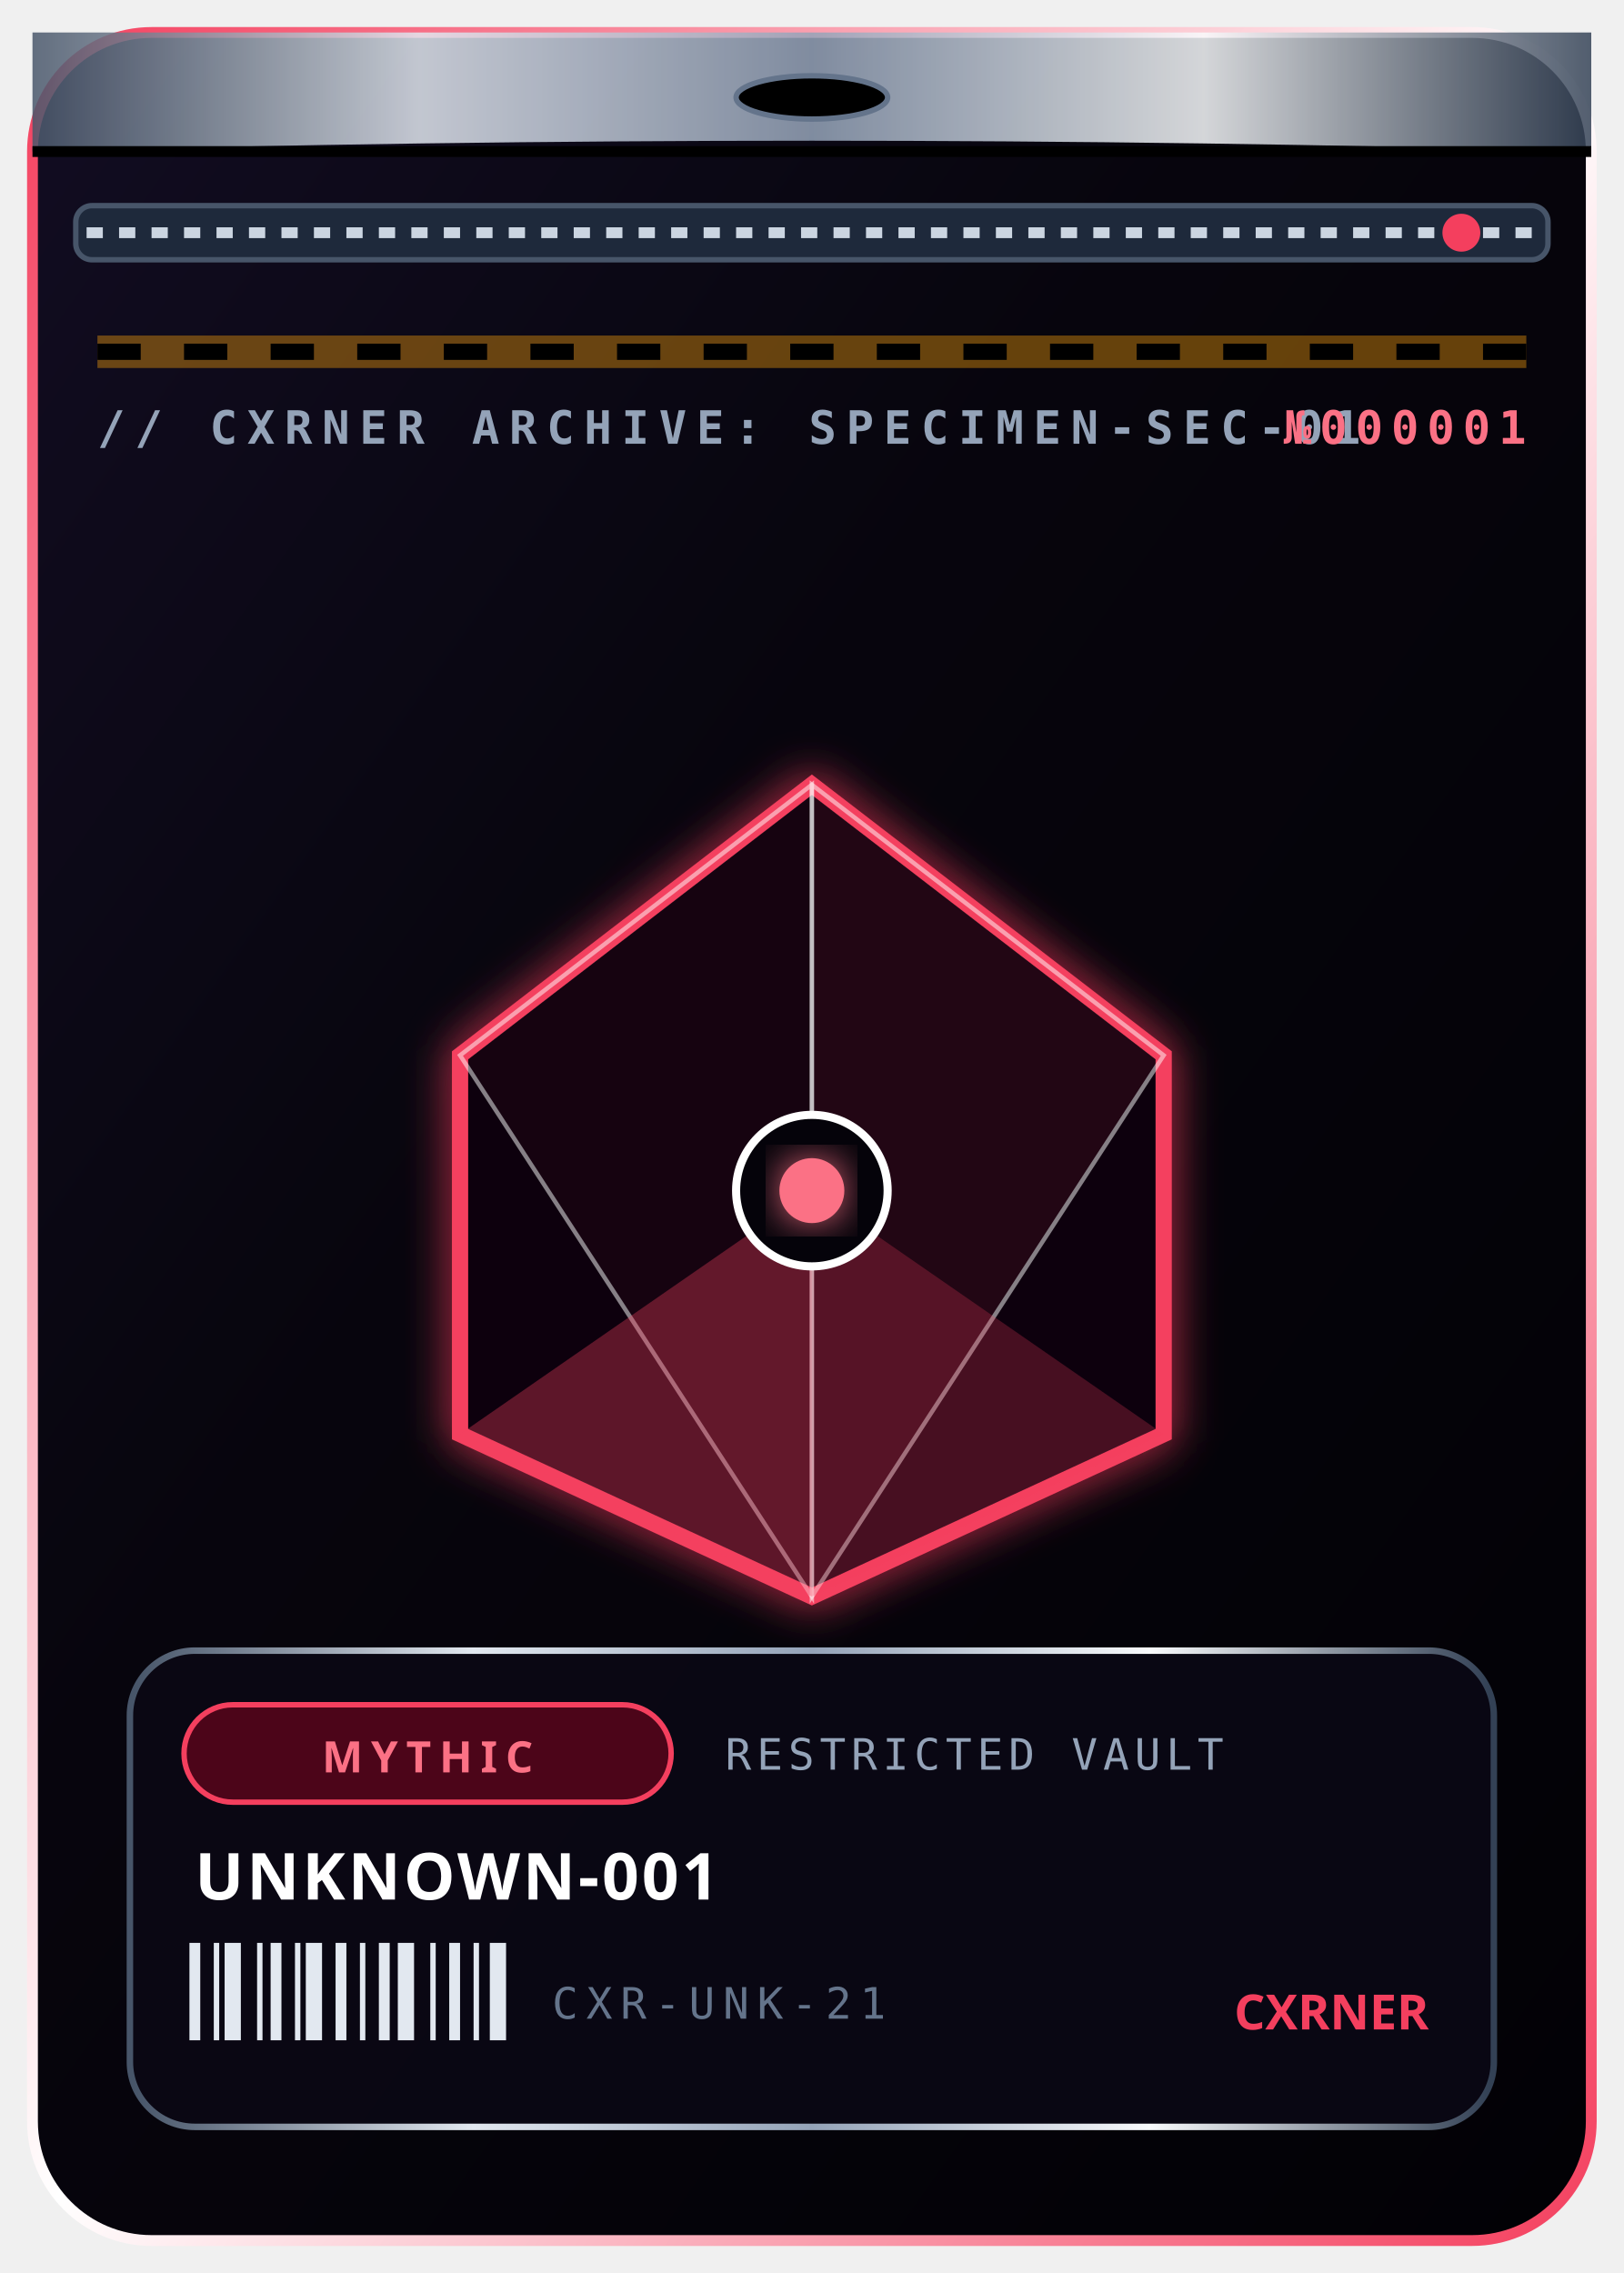
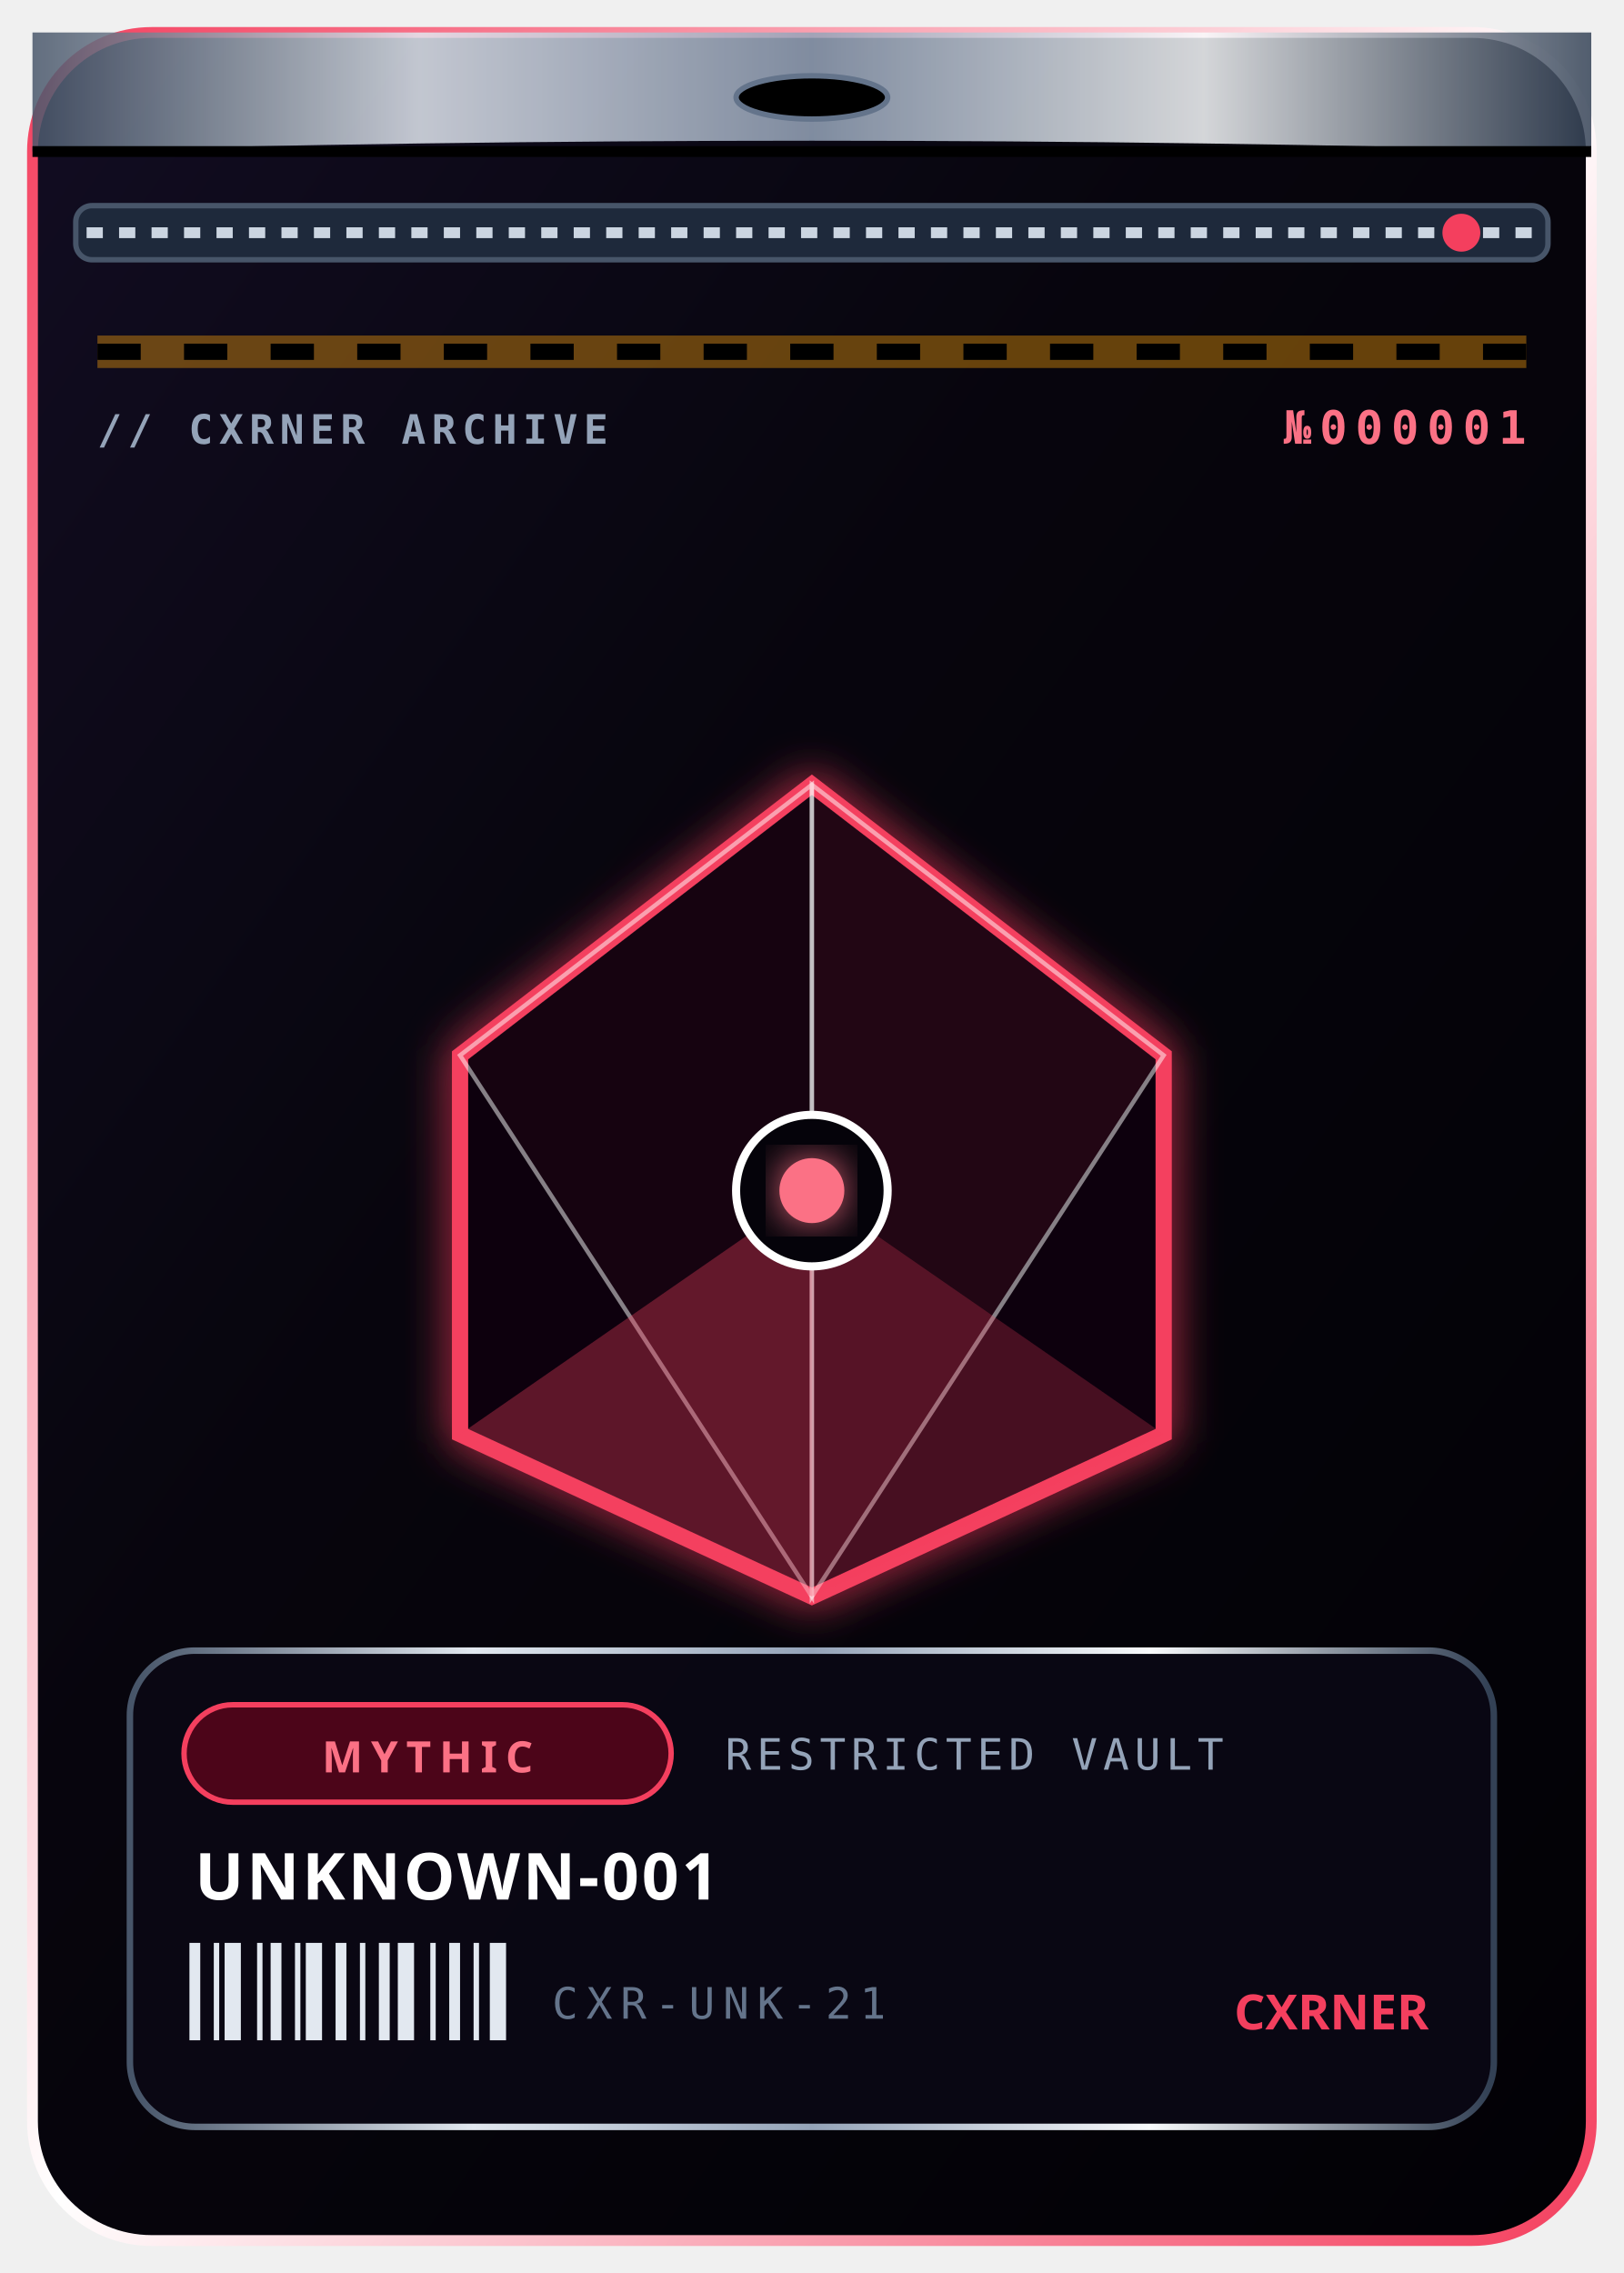
- <svg xmlns="http://www.w3.org/2000/svg" viewBox="0 0 300 420" width="100%" height="100%">
+ <svg xmlns="http://www.w3.org/2000/svg" viewBox="0 0 300 420" width="300" height="420">
  <defs>
    <filter id="glow" x="-20%" y="-20%" width="140%" height="140%">
      <feGaussianBlur stdDeviation="4" result="blur" />
      <feComposite in="SourceGraphic" in2="blur" operator="over" />
    </filter>
    <linearGradient id="bg_grad" x1="0%" y1="0%" x2="100%" y2="100%">
      <stop offset="0%" stop-color="#120D22" />
      <stop offset="40%" stop-color="#07050D" />
      <stop offset="100%" stop-color="#020105" />
    </linearGradient>
    <linearGradient id="foil_metal" x1="0%" y1="0%" x2="100%" y2="0%">
      <stop offset="0%" stop-color="#475569" />
      <stop offset="25%" stop-color="#E2E8F0" />
      <stop offset="50%" stop-color="#94A3B8" />
      <stop offset="75%" stop-color="#F8FAFC" />
      <stop offset="100%" stop-color="#334155" />
    </linearGradient>
    <linearGradient id="rarity_border" x1="0%" y1="0%" x2="100%" y2="100%">
      <stop offset="0%" stop-color="#F43F5E" />
      <stop offset="50%" stop-color="#FFFFFF" />
      <stop offset="100%" stop-color="#F43F5E" />
    </linearGradient>
  </defs>
  <rect x="6" y="6" width="288" height="408" rx="22" fill="url(#bg_grad)" stroke="url(#rarity_border)" stroke-width="2" />
  <path d="M 6 28 Q 150 24 294 28 L 294 6 Q 150 6 6 6 Z" fill="url(#foil_metal)" opacity="0.85" />
  <line x1="6" y1="28" x2="294" y2="28" stroke="#000000" stroke-width="2" />
  <ellipse cx="150" cy="18" rx="14" ry="4" fill="#000000" stroke="#64748B" stroke-width="1" />
  <rect x="14" y="38" width="272" height="10" rx="3" fill="#1E293B" stroke="#475569" stroke-width="1" />
  <line x1="16" y1="43" x2="284" y2="43" stroke="#CBD5E1" stroke-width="2" stroke-dasharray="3,3" />
  <circle cx="270" cy="43" r="3.5" fill="#F43F5E" />
  <g transform="translate(18, 62)">
    <rect x="0" y="0" width="264" height="6" fill="#F59E0B" opacity="0.4" />
    <line x1="0" y1="3" x2="264" y2="3" stroke="#000000" stroke-width="3" stroke-dasharray="8,8" />
-     <text x="0" y="20" font-family="'Space Grotesk', monospace" font-size="8.5" font-weight="700" fill="#94A3B8" letter-spacing="1.8">
-       // CXRNER ARCHIVE: SPECIMEN-SEC-01
+     <text x="0" y="20" font-family="'Space Grotesk', monospace" font-size="7.5" font-weight="700" fill="#94A3B8" letter-spacing="1.1">
+       // CXRNER ARCHIVE
    </text>
    <text x="264" y="20" font-family="'Space Grotesk', monospace" font-size="8.5" font-weight="700" fill="#FB7185" letter-spacing="1.5" text-anchor="end">
      №000001
    </text>
  </g>
  <g transform="translate(150, 220)">
    <polygon points="0,-75 65,-25 65,45 0,75 -65,45 -65,-25" fill="#090611" stroke="#F43F5E" stroke-width="3" filter="url(#glow)" />
    <polygon points="0,-75 0,75 65,-25" fill="#F43F5E" fill-opacity="0.18" stroke="#FFFFFF" stroke-width="0.8" opacity="0.5" />
    <polygon points="0,-75 0,75 -65,-25" fill="#F43F5E" fill-opacity="0.08" stroke="#FFFFFF" stroke-width="0.8" opacity="0.5" />
    <polygon points="0,0 65,45 0,75" fill="#F43F5E" fill-opacity="0.25" />
    <polygon points="0,0 -65,45 0,75" fill="#F43F5E" fill-opacity="0.35" />
    <circle cx="0" cy="0" r="14" fill="#05030A" stroke="#FFFFFF" stroke-width="1.5" />
    <circle cx="0" cy="0" r="6" fill="#FB7185" filter="url(#glow)" />
  </g>
  <g transform="translate(24, 305)">
    <rect x="0" y="0" width="252" height="88" rx="12" fill="#0A0814" fill-opacity="0.9" stroke="url(#foil_metal)" stroke-width="1.2" />
    <rect x="10" y="10" width="90" height="18" rx="9" fill="#4C0519" stroke="#F43F5E" stroke-width="1" />
    <text x="55" y="22.5" font-family="'Unbounded', sans-serif" font-weight="800" font-size="8" fill="#FB7185" letter-spacing="1.5" text-anchor="middle">
      MYTHIC
    </text>
    <text x="110" y="22" font-family="'Space Grotesk', monospace" font-size="8" fill="#94A3B8" letter-spacing="1">
      RESTRICTED VAULT
    </text>
    <text x="12" y="46" font-family="'Unbounded', sans-serif" font-weight="900" font-size="12" fill="#FFFFFF" letter-spacing="0.5">
      UNKNOWN-001
    </text>
    <g transform="translate(12, 54)">
      <line x1="0" y1="0" x2="0" y2="18" stroke="#E2E8F0" stroke-width="2" />
      <line x1="4" y1="0" x2="4" y2="18" stroke="#E2E8F0" stroke-width="1" />
      <line x1="7" y1="0" x2="7" y2="18" stroke="#E2E8F0" stroke-width="3" />
      <line x1="12" y1="0" x2="12" y2="18" stroke="#E2E8F0" stroke-width="1" />
      <line x1="15" y1="0" x2="15" y2="18" stroke="#E2E8F0" stroke-width="2" />
      <line x1="19" y1="0" x2="19" y2="18" stroke="#E2E8F0" stroke-width="1" />
      <line x1="22" y1="0" x2="22" y2="18" stroke="#E2E8F0" stroke-width="3" />
      <line x1="27" y1="0" x2="27" y2="18" stroke="#E2E8F0" stroke-width="2" />
      <line x1="31" y1="0" x2="31" y2="18" stroke="#E2E8F0" stroke-width="1" />
      <line x1="35" y1="0" x2="35" y2="18" stroke="#E2E8F0" stroke-width="2" />
      <line x1="39" y1="0" x2="39" y2="18" stroke="#E2E8F0" stroke-width="3" />
      <line x1="44" y1="0" x2="44" y2="18" stroke="#E2E8F0" stroke-width="1" />
      <line x1="48" y1="0" x2="48" y2="18" stroke="#E2E8F0" stroke-width="2" />
      <line x1="52" y1="0" x2="52" y2="18" stroke="#E2E8F0" stroke-width="1" />
      <line x1="56" y1="0" x2="56" y2="18" stroke="#E2E8F0" stroke-width="3" />
      <text x="66" y="14" font-family="'Space Grotesk', monospace" font-size="8" fill="#64748B" letter-spacing="1.5">
        CXR-UNK-21
      </text>
    </g>
    <text x="240" y="70" font-family="'Unbounded', sans-serif" font-weight="900" font-size="9" fill="#F43F5E" text-anchor="end">
      CXRNER
    </text>
  </g>
</svg>
